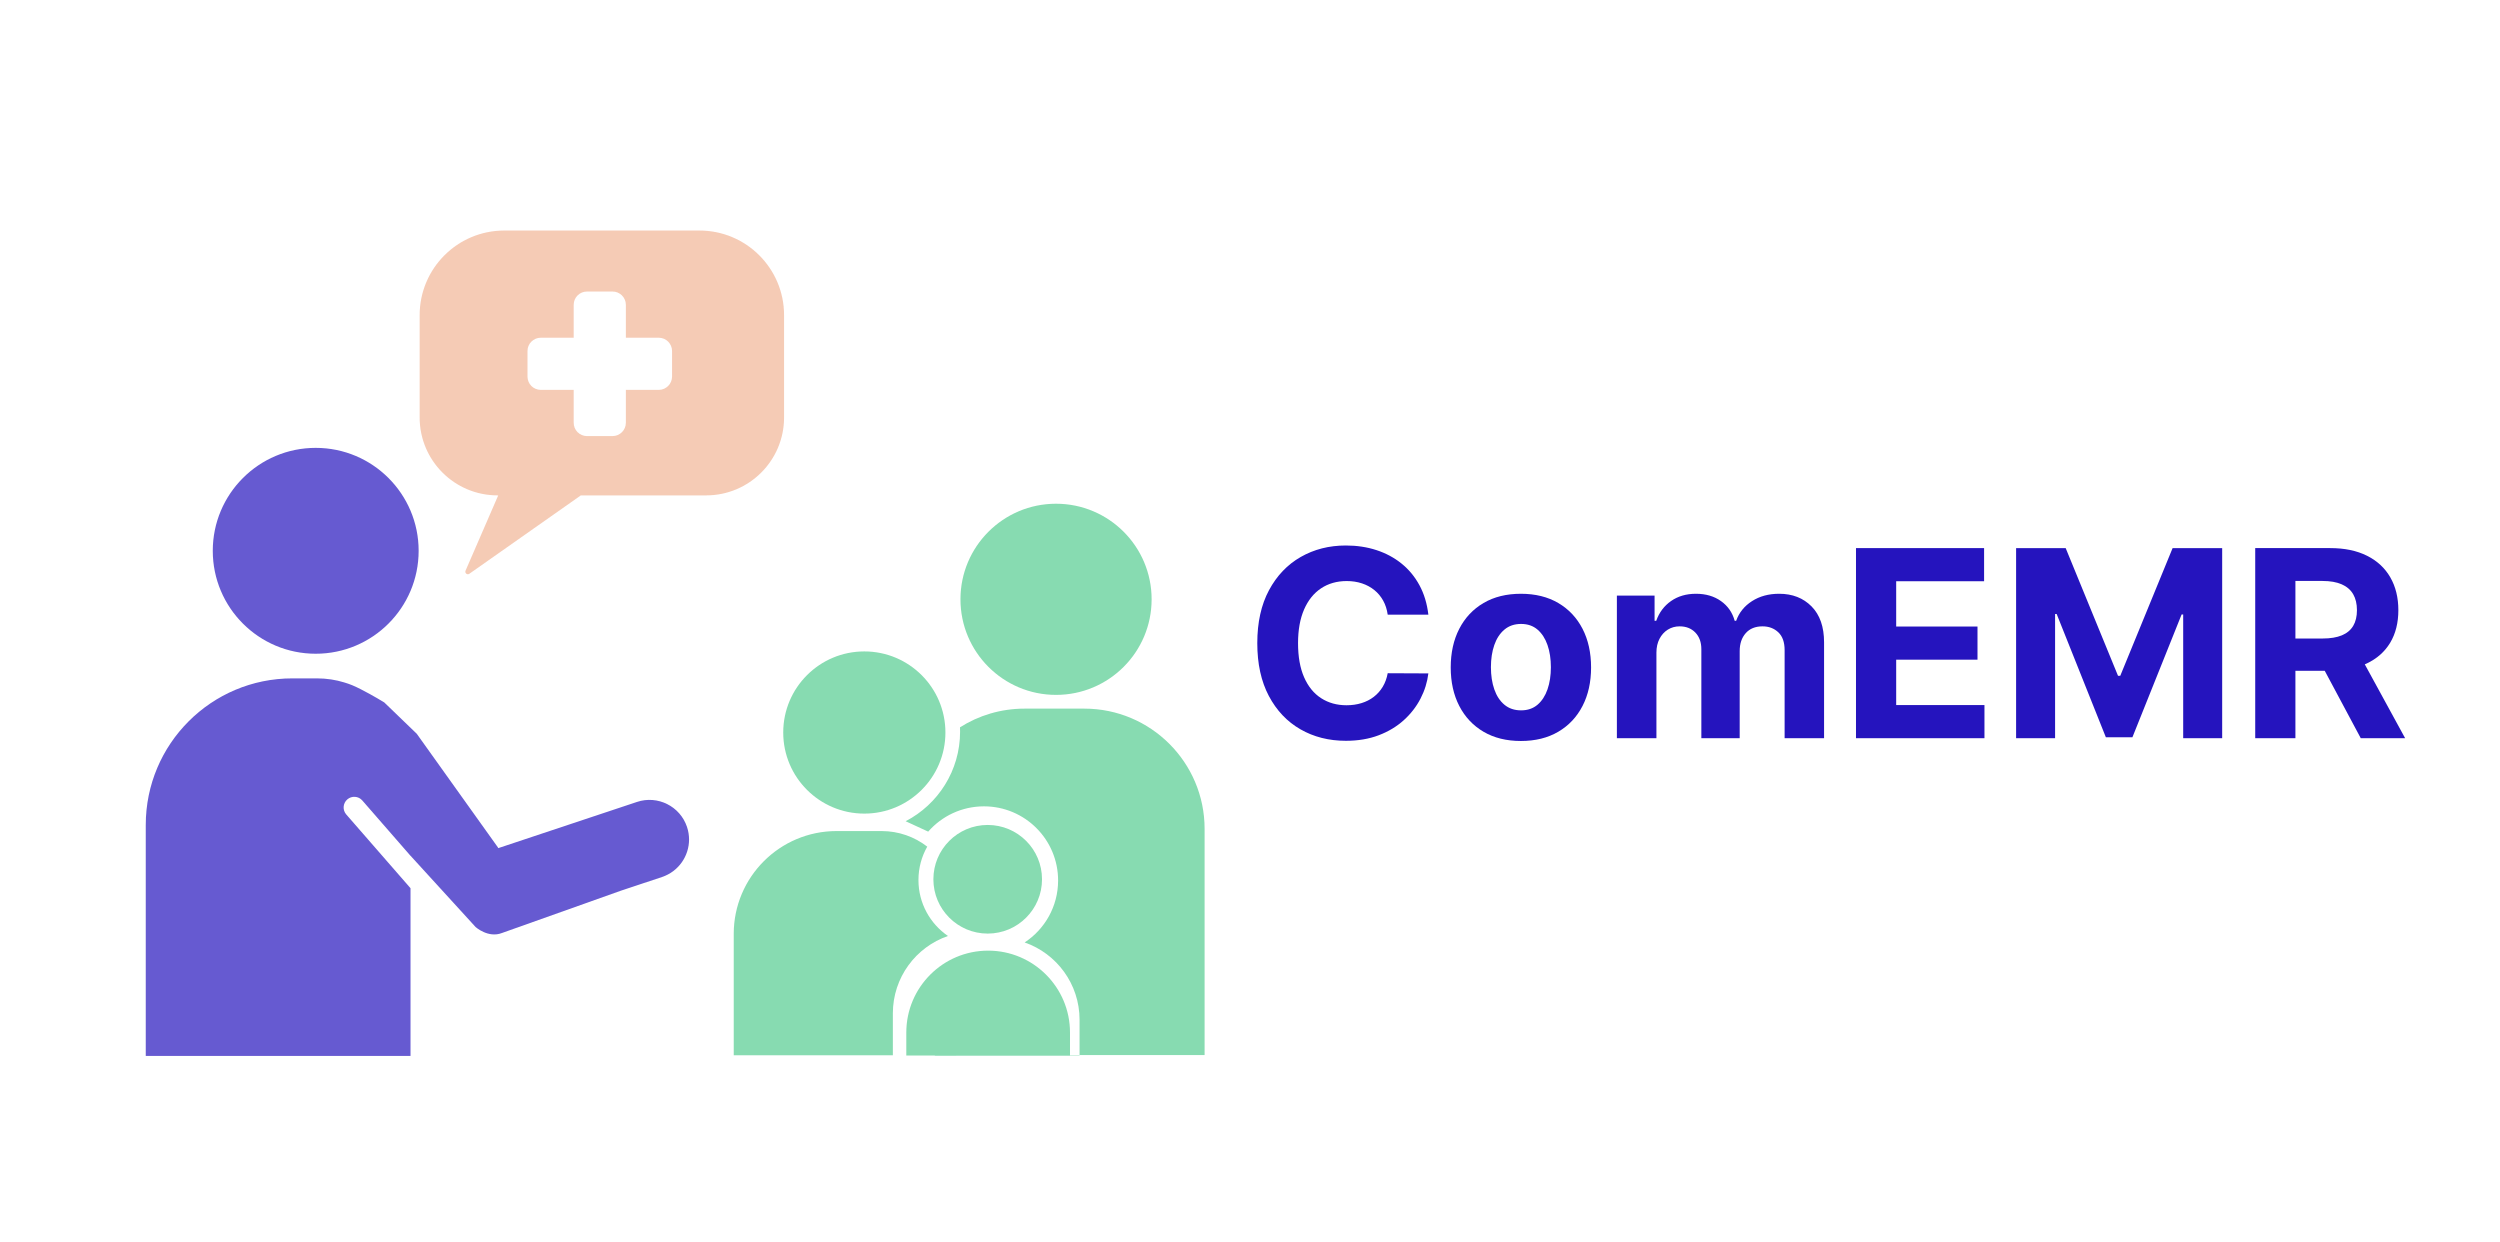
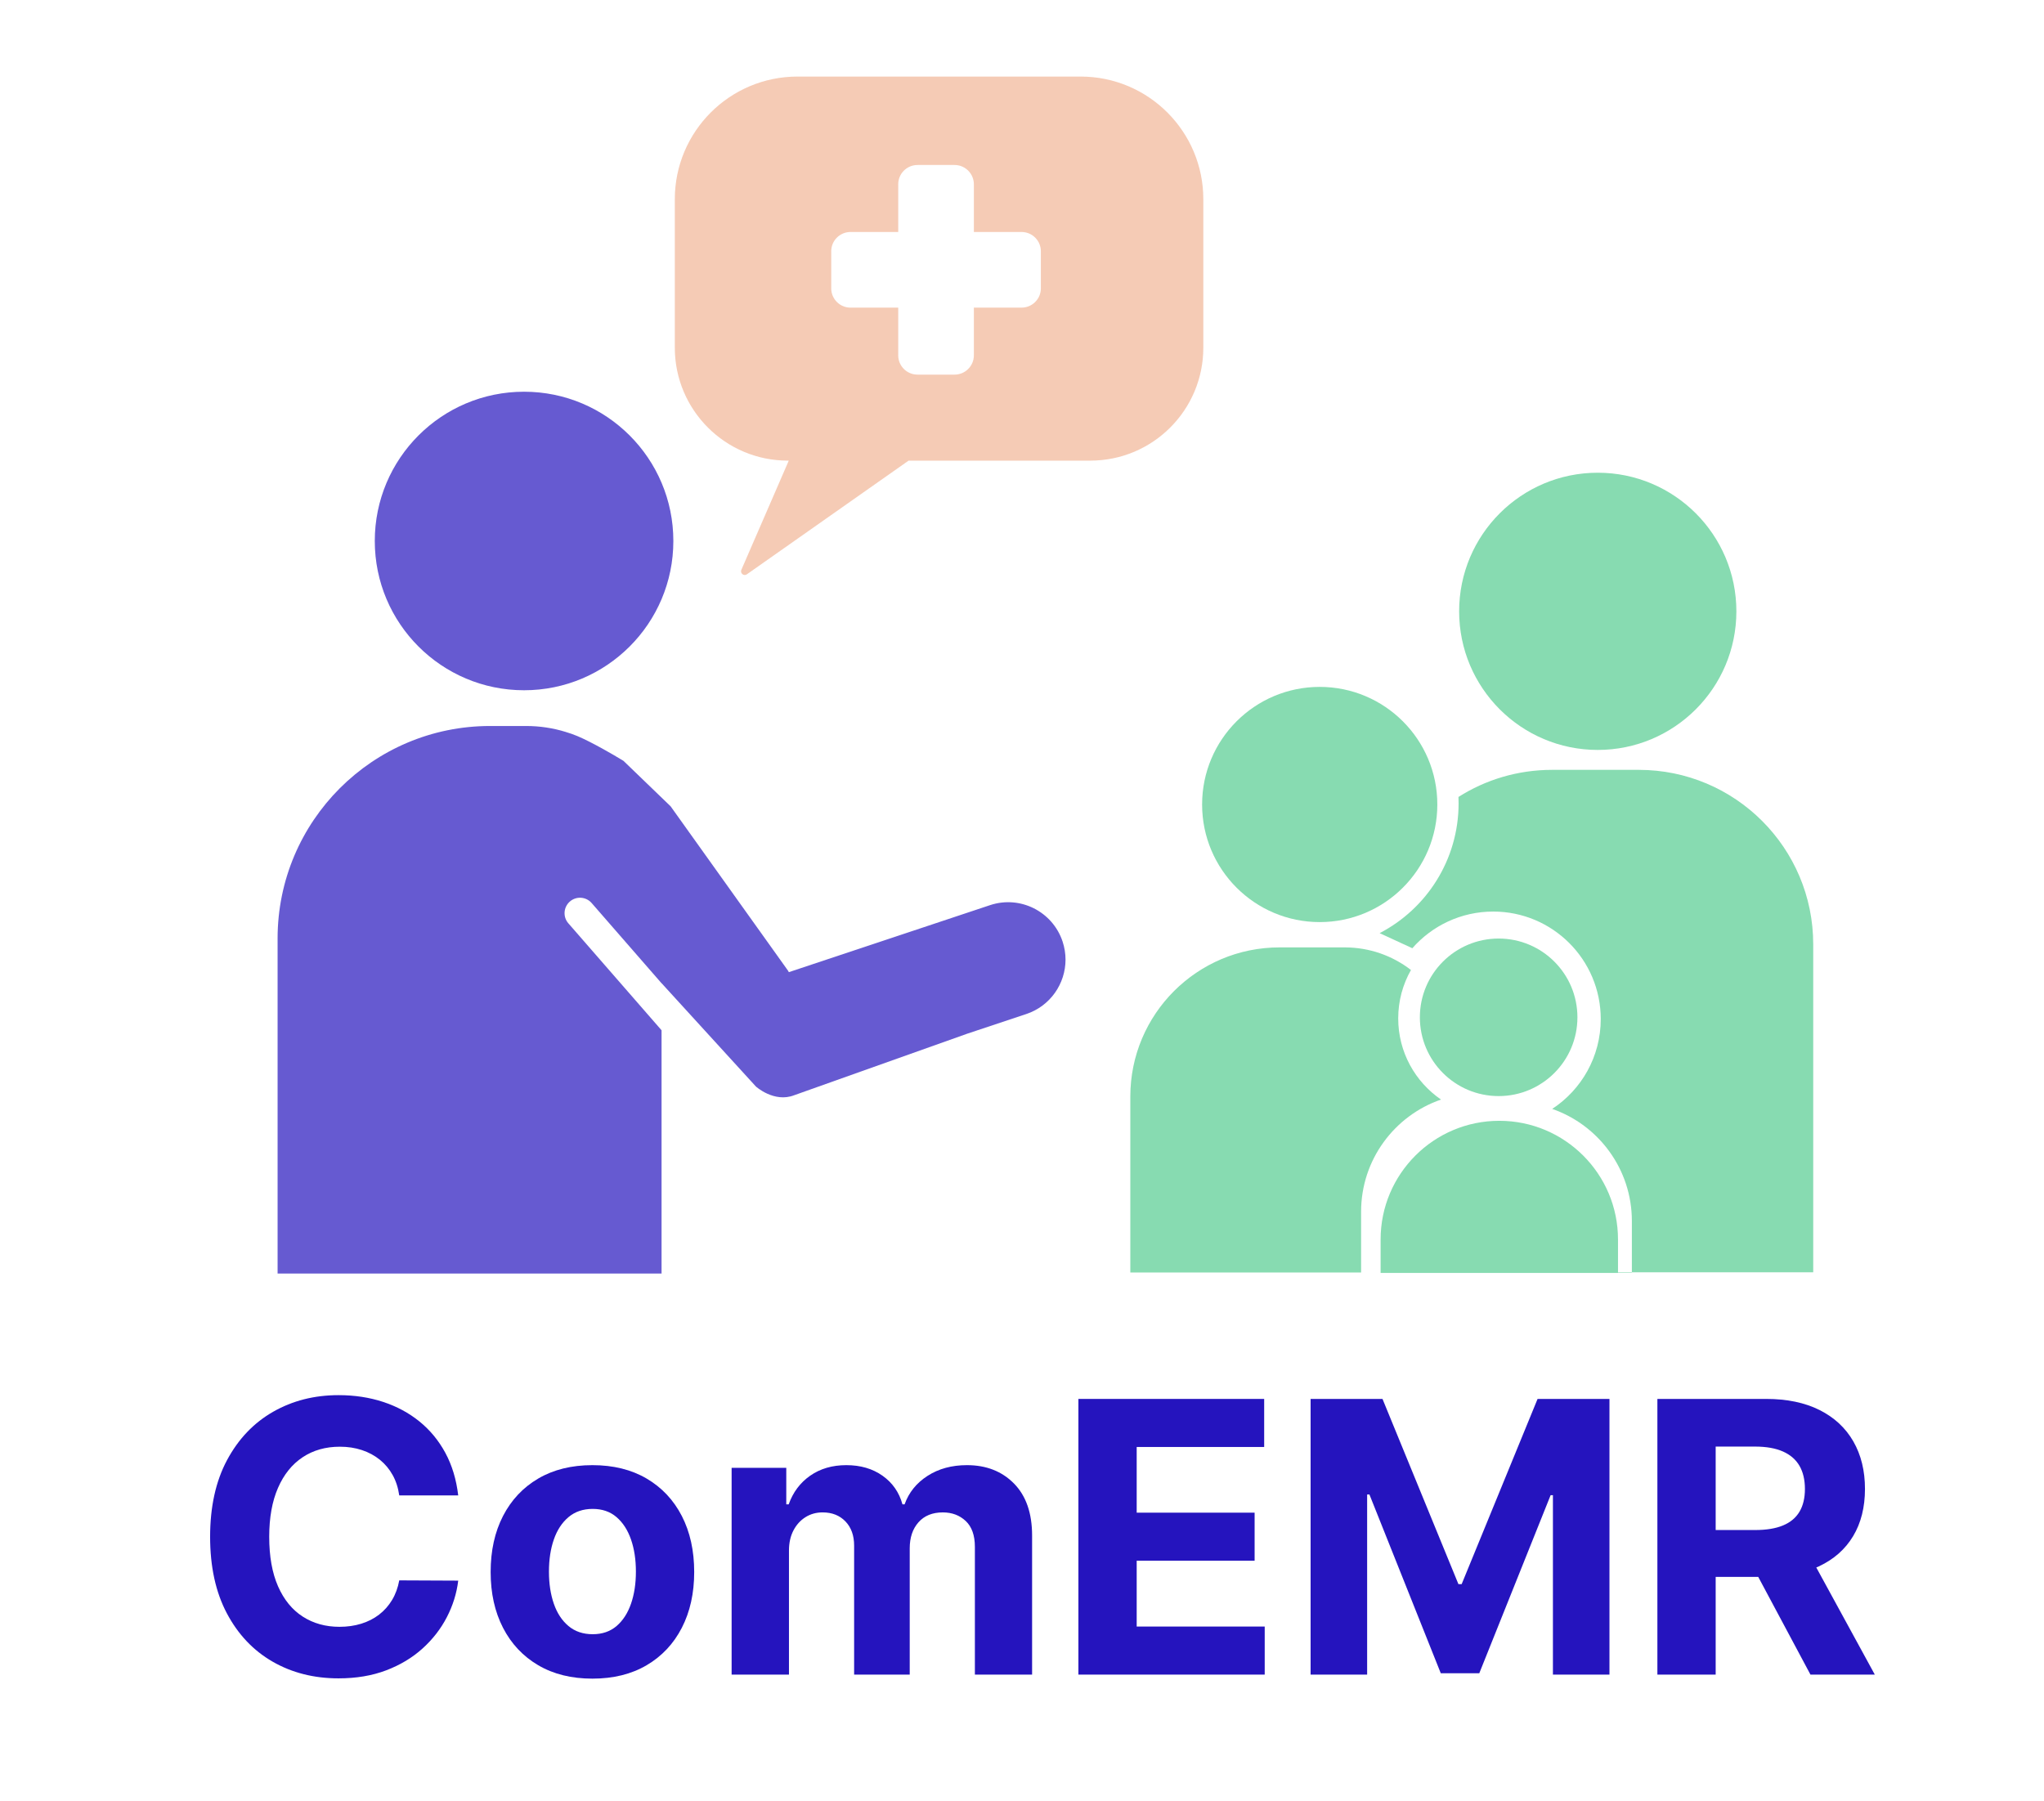
- <svg xmlns="http://www.w3.org/2000/svg" id="Layer_1" version="1.1" viewBox="0 0 821.507 408.078">
+ <svg xmlns="http://www.w3.org/2000/svg" id="Layer_1" version="1.1" viewBox="0 0 463.127 408.078">
  <g>
-     <path d="M469.362,201.977h-13.359c-.244-1.728-.742-3.269-1.495-4.621-.752-1.352-1.718-2.506-2.897-3.462-1.18-.955-2.537-1.688-4.071-2.196-1.536-.508-3.198-.762-4.987-.762-3.233,0-6.05.798-8.449,2.394-2.399,1.597-4.261,3.915-5.582,6.955-1.322,3.04-1.982,6.726-1.982,11.057,0,4.453.666,8.195,1.998,11.225,1.331,3.03,3.197,5.318,5.597,6.863,2.399,1.546,5.175,2.318,8.327,2.318,1.77,0,3.411-.233,4.926-.702,1.515-.467,2.862-1.153,4.042-2.059,1.179-.904,2.16-2.008,2.943-3.31.782-1.301,1.327-2.785,1.632-4.453l13.359.061c-.346,2.867-1.204,5.628-2.577,8.281-1.372,2.654-3.213,5.023-5.521,7.107-2.309,2.085-5.054,3.731-8.235,4.941-3.183,1.21-6.777,1.814-10.783,1.814-5.571,0-10.549-1.261-14.931-3.782-4.382-2.521-7.839-6.171-10.37-10.95-2.532-4.778-3.798-10.563-3.798-17.355s1.281-12.607,3.844-17.386c2.562-4.778,6.039-8.424,10.432-10.936,4.392-2.511,9.333-3.767,14.823-3.767,3.62,0,6.98.509,10.081,1.525s5.852,2.496,8.251,4.438c2.399,1.942,4.356,4.316,5.872,7.122,1.515,2.807,2.485,6.02,2.912,9.639Z" fill="#2514be" />
-     <path d="M499.773,243.49c-4.738,0-8.83-1.012-12.277-3.035-3.446-2.023-6.105-4.85-7.976-8.479-1.871-3.63-2.807-7.844-2.807-12.644,0-4.839.936-9.074,2.807-12.703,1.87-3.63,4.529-6.456,7.976-8.48,3.447-2.022,7.539-3.034,12.277-3.034s8.83,1.012,12.277,3.034c3.446,2.024,6.105,4.851,7.977,8.48,1.87,3.629,2.806,7.864,2.806,12.703,0,4.8-.936,9.014-2.806,12.644-1.871,3.63-4.53,6.456-7.977,8.479-3.447,2.023-7.539,3.035-12.277,3.035ZM499.834,233.425c2.155,0,3.954-.615,5.398-1.846,1.443-1.23,2.536-2.913,3.279-5.048.742-2.136,1.113-4.565,1.113-7.29s-.371-5.155-1.113-7.29c-.743-2.136-1.836-3.823-3.279-5.063-1.444-1.24-3.243-1.86-5.398-1.86-2.177,0-4.001.62-5.476,1.86s-2.583,2.928-3.324,5.063c-.743,2.135-1.113,4.565-1.113,7.29s.37,5.154,1.113,7.29c.741,2.135,1.85,3.817,3.324,5.048s3.299,1.846,5.476,1.846Z" fill="#2514be" />
-     <path d="M531.312,242.575v-46.852h12.384v8.267h.549c.976-2.745,2.603-4.911,4.88-6.497s5.003-2.379,8.175-2.379c3.213,0,5.948.798,8.205,2.395,2.257,1.596,3.762,3.757,4.515,6.481h.487c.956-2.685,2.689-4.835,5.201-6.451,2.511-1.617,5.485-2.425,8.922-2.425,4.371,0,7.925,1.388,10.66,4.163,2.734,2.775,4.103,6.706,4.103,11.789v31.509h-12.963v-28.946c0-2.603-.692-4.555-2.074-5.856-1.384-1.302-3.111-1.952-5.186-1.952-2.359,0-4.199.747-5.521,2.242-1.322,1.494-1.983,3.462-1.983,5.901v28.611h-12.597v-29.221c0-2.298-.656-4.128-1.968-5.491-1.312-1.361-3.035-2.043-5.17-2.043-1.444,0-2.74.361-3.889,1.083-1.149.722-2.06,1.729-2.73,3.02s-1.007,2.801-1.007,4.529v28.123h-12.993Z" fill="#2514be" />
-     <path d="M609.884,242.575v-62.468h42.093v10.889h-28.886v14.885h26.72v10.89h-26.72v14.915h29.007v10.89h-42.214Z" fill="#2514be" />
-     <path d="M662.499,180.108h16.288l17.203,41.971h.731l17.203-41.971h16.288v62.468h-12.811v-40.659h-.519l-16.166,40.354h-8.724l-16.166-40.506h-.519v40.812h-12.811v-62.468Z" fill="#2514be" />
-     <path d="M741.071,242.575v-62.468h24.646c4.717,0,8.748.839,12.094,2.516,3.345,1.678,5.896,4.047,7.656,7.107,1.759,3.061,2.638,6.654,2.638,10.782s-.895,7.712-2.684,10.691c-1.79,2.979-4.377,5.261-7.763,6.848-3.386,1.586-7.479,2.379-12.277,2.379h-16.501v-10.615h14.366c2.521,0,4.615-.345,6.283-1.036,1.667-.691,2.913-1.729,3.736-3.111s1.235-3.101,1.235-5.155c0-2.074-.412-3.822-1.235-5.246-.823-1.423-2.074-2.506-3.752-3.249-1.678-.741-3.787-1.113-6.329-1.113h-8.906v51.671h-13.207ZM774.806,214.148l15.526,28.428h-14.58l-15.19-28.428h14.244Z" fill="#2514be" />
+     <path d="M103.82,338.866h-13.359c-.244-1.728-.742-3.269-1.495-4.621-.752-1.352-1.718-2.506-2.897-3.462-1.18-.955-2.537-1.688-4.071-2.196-1.536-.508-3.198-.762-4.987-.762-3.233,0-6.05.798-8.449,2.394-2.399,1.597-4.261,3.915-5.582,6.955-1.322,3.04-1.982,6.726-1.982,11.057,0,4.453.666,8.195,1.998,11.225,1.331,3.03,3.197,5.318,5.597,6.863,2.399,1.546,5.175,2.318,8.327,2.318,1.77,0,3.411-.233,4.926-.702,1.515-.467,2.862-1.153,4.042-2.059,1.179-.904,2.16-2.008,2.943-3.31.782-1.301,1.327-2.785,1.632-4.453l13.359.061c-.346,2.867-1.204,5.628-2.577,8.281-1.372,2.654-3.213,5.023-5.521,7.107-2.309,2.085-5.054,3.731-8.235,4.941-3.183,1.21-6.777,1.814-10.783,1.814-5.571,0-10.549-1.261-14.931-3.782-4.382-2.521-7.839-6.171-10.37-10.95-2.532-4.778-3.798-10.563-3.798-17.355s1.281-12.607,3.844-17.386c2.562-4.778,6.039-8.424,10.432-10.936,4.392-2.511,9.333-3.767,14.823-3.767,3.62,0,6.98.509,10.081,1.525s5.852,2.496,8.251,4.438c2.399,1.942,4.356,4.316,5.872,7.122,1.515,2.807,2.485,6.02,2.912,9.639Z" fill="#2514be" />
+     <path d="M134.23,380.38c-4.738,0-8.83-1.012-12.277-3.035-3.446-2.023-6.105-4.85-7.976-8.479-1.871-3.63-2.807-7.844-2.807-12.644,0-4.839.936-9.074,2.807-12.703,1.87-3.63,4.529-6.456,7.976-8.48,3.447-2.022,7.539-3.034,12.277-3.034s8.83,1.012,12.277,3.034c3.446,2.024,6.105,4.851,7.977,8.48,1.87,3.629,2.806,7.864,2.806,12.703,0,4.8-.936,9.014-2.806,12.644-1.871,3.63-4.53,6.456-7.977,8.479-3.447,2.023-7.539,3.035-12.277,3.035ZM134.292,370.314c2.155,0,3.954-.615,5.398-1.846,1.443-1.23,2.536-2.913,3.279-5.048.742-2.136,1.113-4.565,1.113-7.29s-.371-5.155-1.113-7.29c-.743-2.136-1.836-3.823-3.279-5.063-1.444-1.24-3.243-1.86-5.398-1.86-2.177,0-4.001.62-5.476,1.86s-2.583,2.928-3.324,5.063c-.743,2.135-1.113,4.565-1.113,7.29s.37,5.154,1.113,7.29c.741,2.135,1.85,3.817,3.324,5.048s3.299,1.846,5.476,1.846Z" fill="#2514be" />
+     <path d="M165.77,379.465v-46.852h12.384v8.267h.549c.976-2.745,2.603-4.911,4.88-6.497s5.003-2.379,8.175-2.379c3.213,0,5.948.798,8.205,2.395,2.257,1.596,3.762,3.757,4.515,6.481h.487c.956-2.685,2.689-4.835,5.201-6.451,2.511-1.617,5.485-2.425,8.922-2.425,4.371,0,7.925,1.388,10.66,4.163,2.734,2.775,4.103,6.706,4.103,11.789v31.509h-12.963v-28.946c0-2.603-.692-4.555-2.074-5.856-1.384-1.302-3.111-1.952-5.186-1.952-2.359,0-4.199.747-5.521,2.242-1.322,1.494-1.983,3.462-1.983,5.901v28.611h-12.597v-29.221c0-2.298-.656-4.128-1.968-5.491-1.312-1.361-3.035-2.043-5.17-2.043-1.444,0-2.74.361-3.889,1.083-1.149.722-2.06,1.729-2.73,3.02s-1.007,2.801-1.007,4.529v28.123h-12.993Z" fill="#2514be" />
+     <path d="M244.342,379.465v-62.468h42.093v10.889h-28.886v14.885h26.72v10.89h-26.72v14.915h29.007v10.89h-42.214Z" fill="#2514be" />
+     <path d="M296.957,316.997h16.288l17.203,41.971h.731l17.203-41.971h16.288v62.468h-12.811v-40.659h-.519l-16.166,40.354h-8.724l-16.166-40.506h-.519v40.812h-12.811v-62.468Z" fill="#2514be" />
+     <path d="M375.529,379.465v-62.468h24.646c4.717,0,8.748.839,12.094,2.516,3.345,1.678,5.896,4.047,7.656,7.107,1.759,3.061,2.638,6.654,2.638,10.782s-.895,7.712-2.684,10.691c-1.79,2.979-4.377,5.261-7.763,6.848-3.386,1.586-7.479,2.379-12.277,2.379h-16.501v-10.615h14.366c2.521,0,4.615-.345,6.283-1.036,1.667-.691,2.913-1.729,3.736-3.111s1.235-3.101,1.235-5.155c0-2.074-.412-3.822-1.235-5.246-.823-1.423-2.074-2.506-3.752-3.249-1.678-.741-3.787-1.113-6.329-1.113h-8.906v51.671h-13.207ZM409.264,351.037l15.526,28.428h-14.58l-15.19-28.428h14.244Z" fill="#2514be" />
  </g>
-   <g>
-     <g opacity=".7">
-       <path d="M311.506,307.567c-10.54,3.63-18.11,13.64-18.11,25.41v13.78h-52.29v-39.87c0-18.67,15.13-33.8,33.8-33.8h14.77c5.66,0,10.87,1.91,15.02,5.12-1.84,3.24-2.89,6.98-2.89,10.97,0,7.64,3.84,14.37,9.7,18.39Z" fill="#54cc90" />
-       <circle cx="284.02" cy="240.706" r="26.648" fill="#54cc90" />
-       <circle cx="324.561" cy="288.931" r="17.849" fill="#54cc90" />
-       <circle cx="347.018" cy="196.935" r="31.408" fill="#54cc90" />
-       <path d="M395.836,272.377v74.33h-41.09v-11.62c0-11.75-7.54-21.75-18.05-25.4,6.63-4.35,11-11.84,11-20.36,0-13.46-10.91-24.36-24.36-24.36-7.31,0-13.87,3.22-18.33,8.31l-7.41-3.42c10.63-5.51,17.89-16.62,17.89-29.42,0-.48-.01-.96-.03-1.44,6.13-3.89,13.41-6.14,21.21-6.14h19.65c21.83,0,39.52,17.7,39.52,39.52Z" fill="#54cc90" />
-       <path d="M324.71,312.382h0c14.844,0,26.895,12.051,26.895,26.895v7.575h-53.789v-7.575c0-14.844,12.051-26.895,26.895-26.895Z" fill="#54cc90" />
-       <polygon points="354.746 346.707 354.746 346.767 307.066 346.767 307.106 346.757 307.326 346.707 354.746 346.707" fill="#54cc90" />
-       <polygon points="354.746 346.707 354.746 346.767 307.066 346.767 307.106 346.757 307.326 346.707 354.746 346.707" fill="#54cc90" />
-       <polygon points="314.256 346.707 314.256 346.757 307.106 346.757 307.326 346.707 314.256 346.707" fill="#54cc90" />
-     </g>
-     <g isolation="isolate" opacity=".7">
-       <path d="M229.848,75.756h-64.15c-15.35,0-27.8,12.45-27.8,27.8v33.63c0,14.14,11.46,25.6,25.6,25.6h.22l-10.74,24.74c-.34.78.56,1.51,1.25,1.02l36.64-25.76h41.18c14.14,0,25.6-11.46,25.6-25.6v-33.63c0-15.35-12.45-27.8-27.8-27.8ZM220.838,123.746c0,2.41-1.96,4.37-4.37,4.37h-10.81v10.81c0,2.41-1.96,4.37-4.37,4.37h-8.4c-2.42,0-4.37-1.96-4.37-4.37v-10.81h-10.81c-2.42,0-4.37-1.96-4.37-4.37v-8.4c0-2.41,1.95-4.37,4.37-4.37h10.81v-10.81c0-2.41,1.95-4.37,4.37-4.37h8.4c2.41,0,4.37,1.96,4.37,4.37v10.81h10.81c2.41,0,4.37,1.96,4.37,4.37v8.4Z" fill="#eb956a" opacity=".7" />
-     </g>
-     <g opacity=".7">
-       <circle cx="103.742" cy="180.996" r="33.824" fill="#2514be" />
-       <path d="M226.426,275.857c0,5.44-3.44,10.51-8.89,12.33l-13.34,4.44-39.25,13.96c-4.53,1.77-8.67-1.97-8.67-1.97l-21.38-23.42v.02l-15.84-18.18c-1.27-1.46-3.48-1.61-4.94-.34-1.45,1.27-1.61,3.48-.34,4.93l21.12,24.24v55.12H47.896v-75.91c0-26.6,21.56-48.16,48.15-48.16h8.15c3.12,0,6.15.47,8.99,1.35q.01,0,.02.01c.88.26,1.74.56,2.58.91.03.01.05.02.07.03.85.36,1.75.79,2.66,1.25.09.04.18.09.27.14,3.73,1.9,7.48,4.21,7.48,4.21l10.68,10.3,26.62,37.27.17.31,45.58-15.18c6.81-2.27,14.17,1.42,16.44,8.23.45,1.36.67,2.75.67,4.11Z" fill="#2514be" />
-     </g>
+   <g opacity=".7">
+     <path d="M326.506,249.16c-10.54,3.63-18.11,13.64-18.11,25.41v13.78h-52.29v-39.87c0-18.67,15.13-33.8,33.8-33.8h14.77c5.66,0,10.87,1.91,15.02,5.12-1.84,3.24-2.89,6.98-2.89,10.97,0,7.64,3.84,14.37,9.7,18.39Z" fill="#54cc90" />
+     <circle cx="299.02" cy="182.299" r="26.648" fill="#54cc90" />
+     <circle cx="339.561" cy="230.524" r="17.849" fill="#54cc90" />
+     <circle cx="362.018" cy="138.527" r="31.408" fill="#54cc90" />
+     <path d="M410.836,213.97v74.33h-41.09v-11.62c0-11.75-7.54-21.75-18.05-25.4,6.63-4.35,11-11.84,11-20.36,0-13.46-10.91-24.36-24.36-24.36-7.31,0-13.87,3.22-18.33,8.31l-7.41-3.42c10.63-5.51,17.89-16.62,17.89-29.42,0-.48-.01-.96-.03-1.44,6.13-3.89,13.41-6.14,21.21-6.14h19.65c21.83,0,39.52,17.7,39.52,39.52Z" fill="#54cc90" />
+     <path d="M339.71,253.974h0c14.844,0,26.895,12.051,26.895,26.895v7.575h-53.789v-7.575c0-14.844,12.051-26.895,26.895-26.895Z" fill="#54cc90" />
+     <polygon points="369.746 288.3 369.746 288.36 322.066 288.36 322.106 288.35 322.326 288.3 369.746 288.3" fill="#54cc90" />
+     <polygon points="369.746 288.3 369.746 288.36 322.066 288.36 322.106 288.35 322.326 288.3 369.746 288.3" fill="#54cc90" />
+     <polygon points="329.256 288.3 329.256 288.35 322.106 288.35 322.326 288.3 329.256 288.3" fill="#54cc90" />
+   </g>
+   <g isolation="isolate" opacity=".7">
+     <path d="M244.848,17.349h-64.15c-15.35,0-27.8,12.45-27.8,27.8v33.63c0,14.14,11.46,25.6,25.6,25.6h.22l-10.74,24.74c-.34.78.56,1.51,1.25,1.02l36.64-25.76h41.18c14.14,0,25.6-11.46,25.6-25.6v-33.63c0-15.35-12.45-27.8-27.8-27.8ZM235.838,65.339c0,2.41-1.96,4.37-4.37,4.37h-10.81v10.81c0,2.41-1.96,4.37-4.37,4.37h-8.4c-2.42,0-4.37-1.96-4.37-4.37v-10.81h-10.81c-2.42,0-4.37-1.96-4.37-4.37v-8.4c0-2.41,1.95-4.37,4.37-4.37h10.81v-10.81c0-2.41,1.95-4.37,4.37-4.37h8.4c2.41,0,4.37,1.96,4.37,4.37v10.81h10.81c2.41,0,4.37,1.96,4.37,4.37v8.4Z" fill="#eb956a" opacity=".7" />
+   </g>
+   <g opacity=".7">
+     <circle cx="118.742" cy="122.588" r="33.824" fill="#2514be" />
+     <path d="M241.426,217.45c0,5.44-3.44,10.51-8.89,12.33l-13.34,4.44-39.25,13.96c-4.53,1.77-8.67-1.97-8.67-1.97l-21.38-23.42v.02l-15.84-18.18c-1.27-1.46-3.48-1.61-4.94-.34-1.45,1.27-1.61,3.48-.34,4.93l21.12,24.24v55.12H62.896v-75.91c0-26.6,21.56-48.16,48.15-48.16h8.15c3.12,0,6.15.47,8.99,1.35q.01,0,.02.01c.88.26,1.74.56,2.58.91.03.01.05.02.07.03.85.36,1.75.79,2.66,1.25.09.04.18.09.27.14,3.73,1.9,7.48,4.21,7.48,4.21l10.68,10.3,26.62,37.27.17.31,45.58-15.18c6.81-2.27,14.17,1.42,16.44,8.23.45,1.36.67,2.75.67,4.11Z" fill="#2514be" />
  </g>
</svg>
